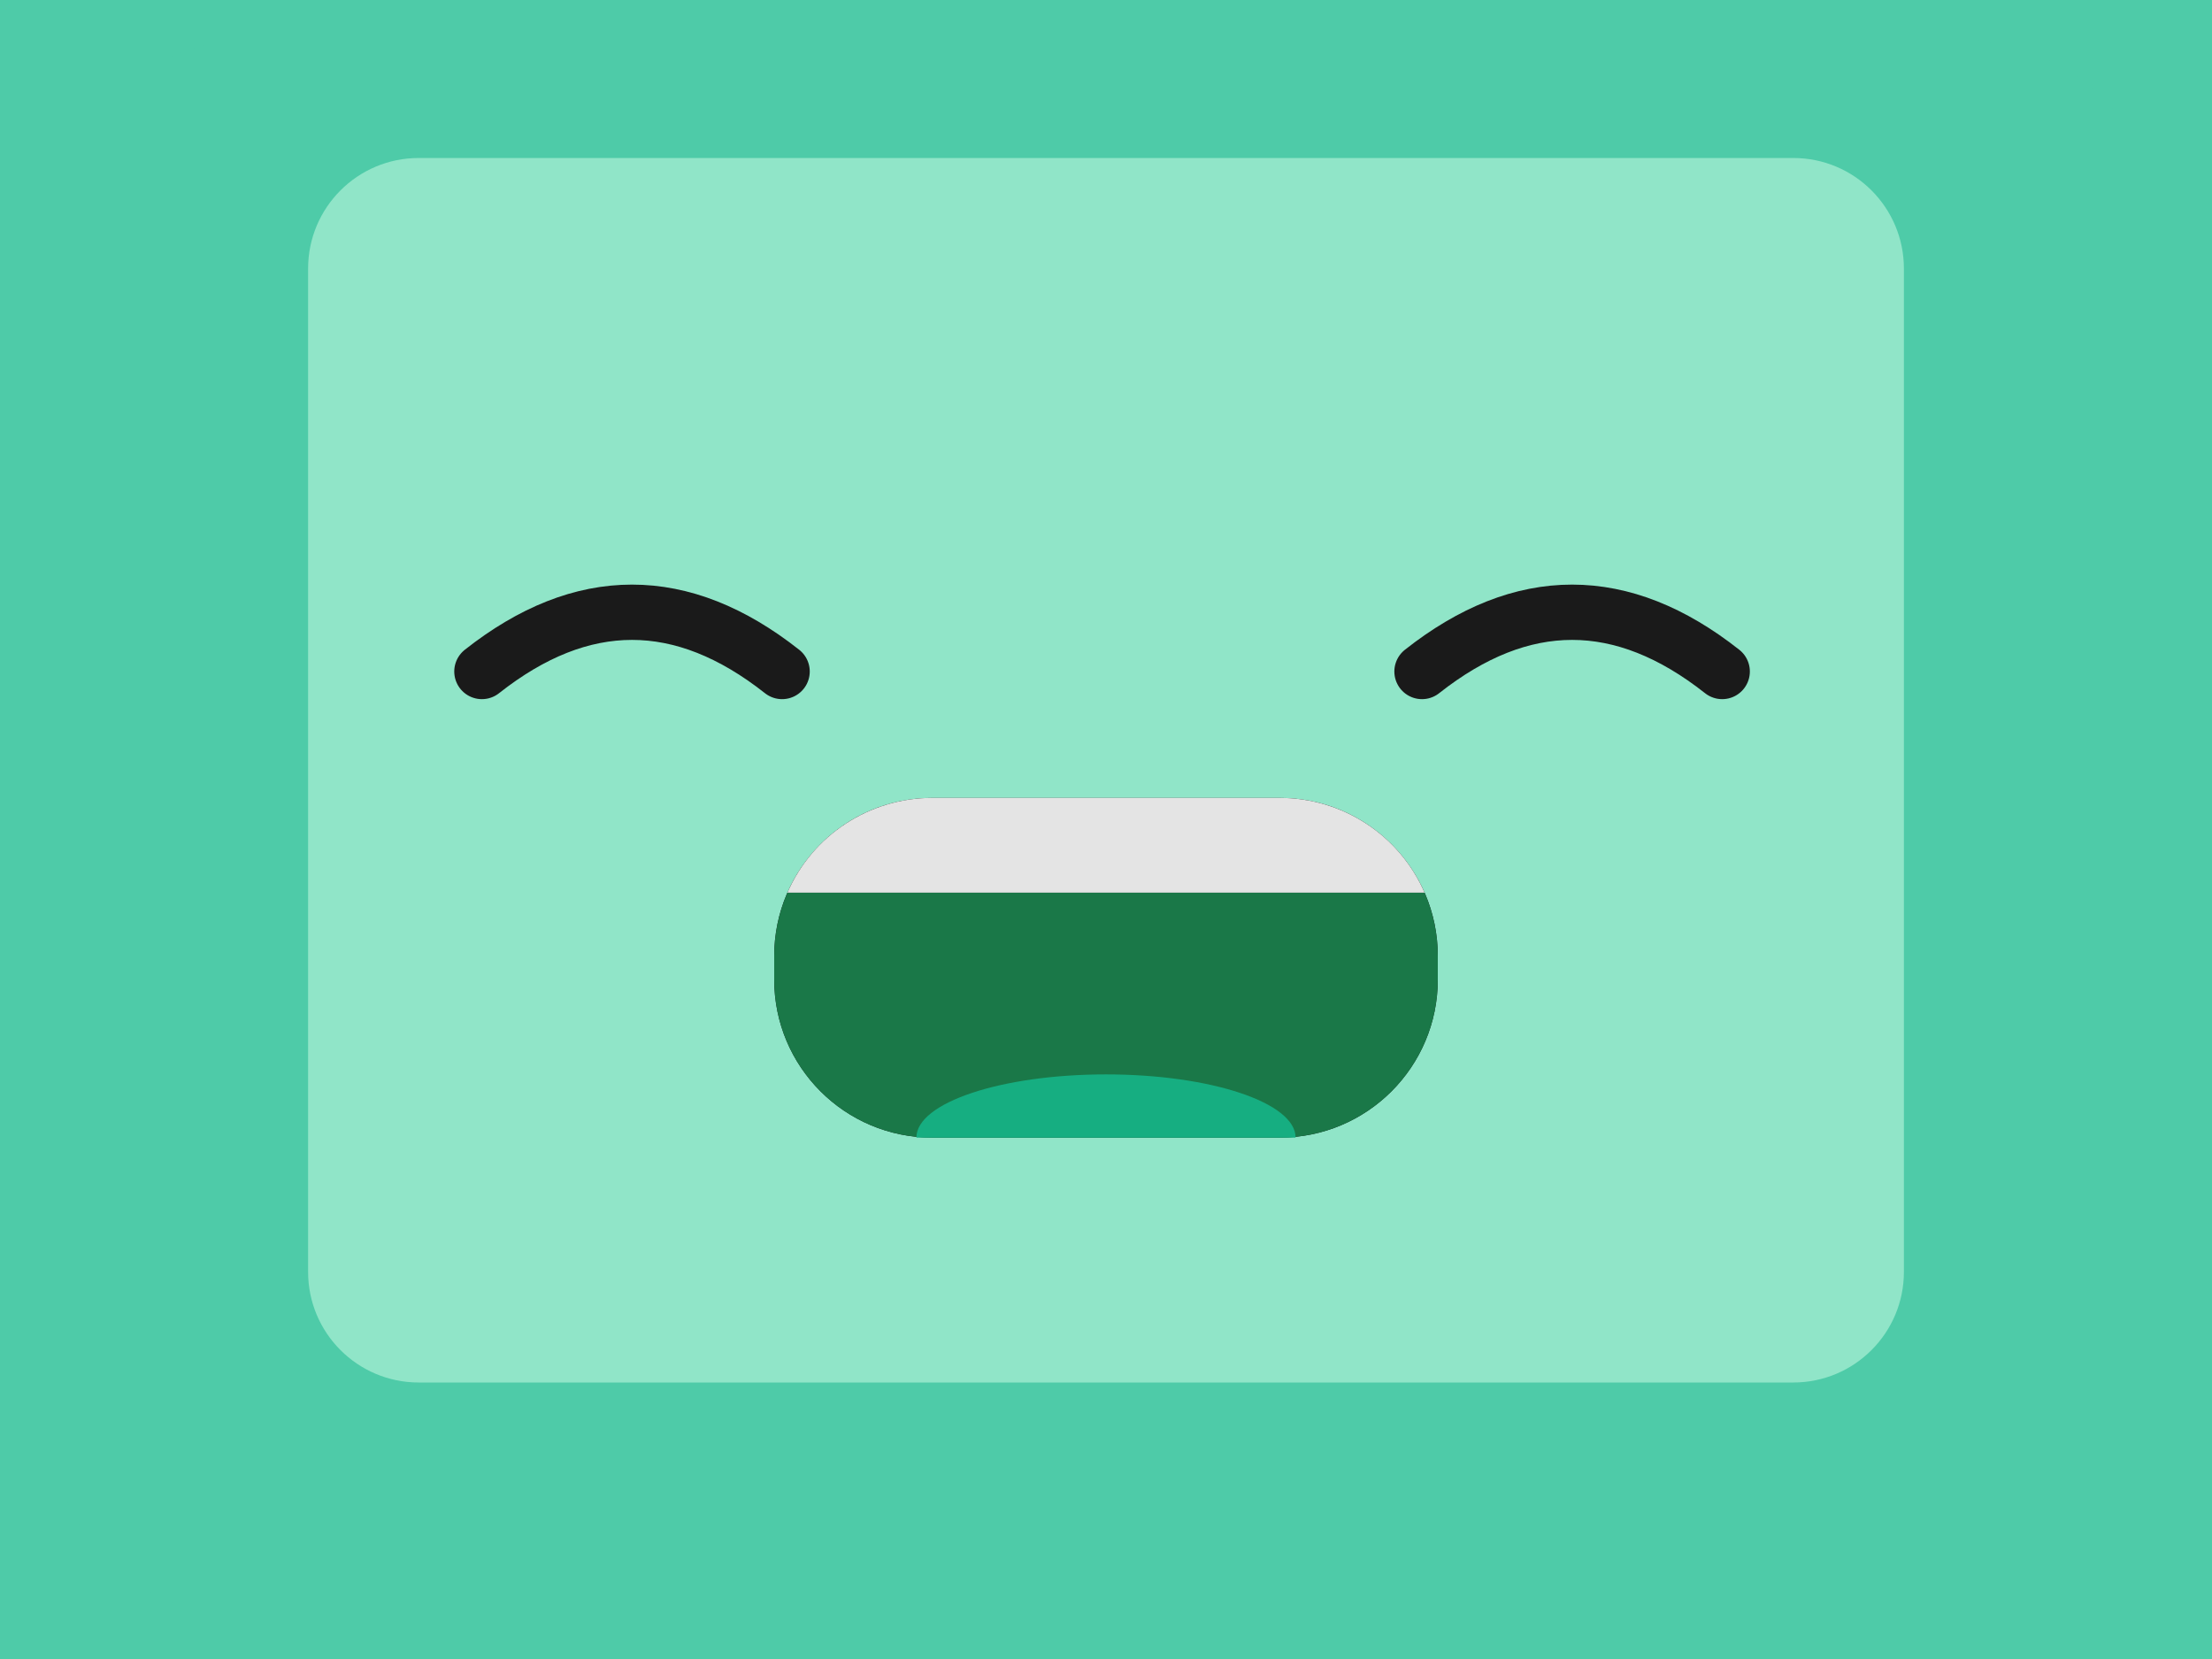
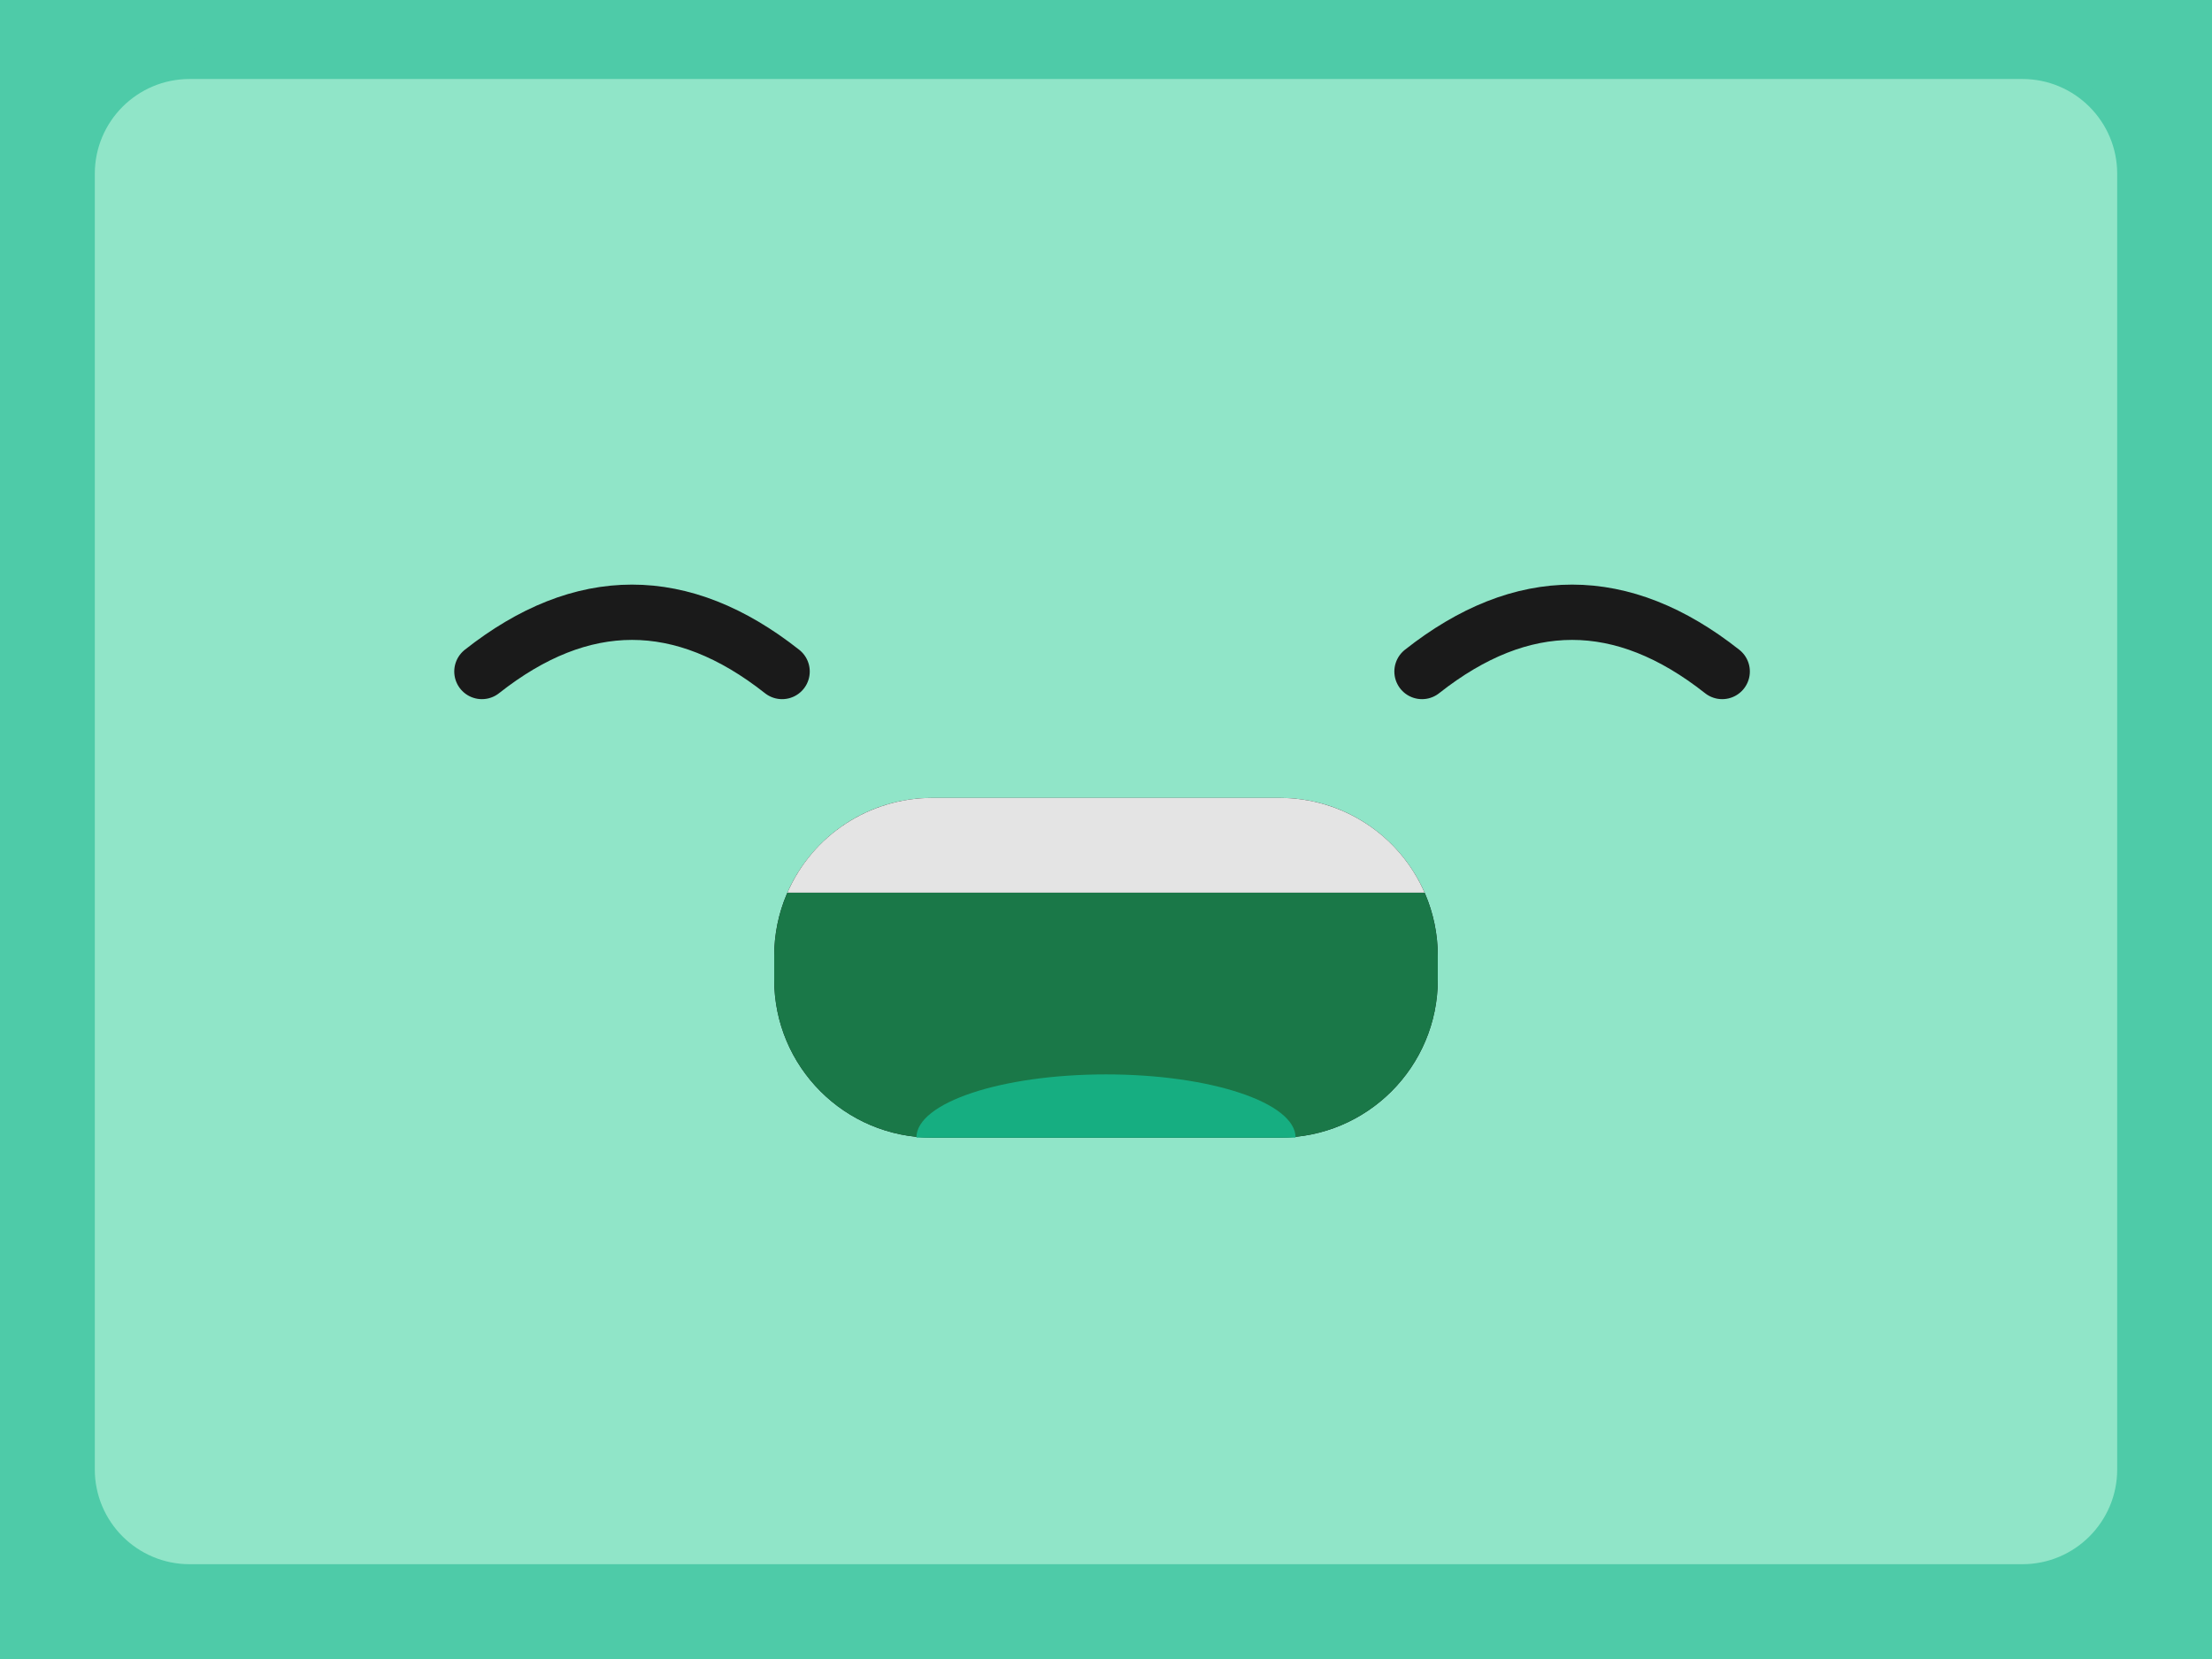
<svg xmlns="http://www.w3.org/2000/svg" viewBox="0 0 280 210">
  <rect x="0" y="0" width="280" height="210" fill="#4ECBA8" />
  <rect x="6" y="5" width="268" height="200" rx="26" ry="26" fill="#4ECBA8" />
-   <rect x="39" y="20" width="202" height="155" rx="14" ry="14" fill="#90e5c8" />
+   <rect x="12" y="10" width="256" height="188" rx="12" ry="12" fill="#90e5c8" />
  <path d="M 61 85 Q 80 70 99 85" stroke="#1a1a1a" stroke-width="7" fill="none" stroke-linecap="round" />
  <path d="M 180 85 Q 199 70 218 85" stroke="#1a1a1a" stroke-width="7" fill="none" stroke-linecap="round" />
  <rect x="98" y="101" width="84" height="43" rx="20" ry="20" fill="#1a1a1a" />
  <path d="M 99.67 113 A 20 20 0 0 1 118 101 L 162 101 A 20 20 0 0 1 180.33 113 Z" fill="#e4e4e4" />
  <path d="M 99.67 113 L 180.33 113 A 20 20 0 0 1 182 121 L 182 124 A 20 20 0 0 1 162 144 L 118 144 A 20 20 0 0 1 98 124 L 98 121 A 20 20 0 0 1 99.67 113 Z" fill="#1a7848" />
  <path d="M 116 144 A 24 8 0 0 1 164 144 Z" fill="#16ae81" />
</svg>
